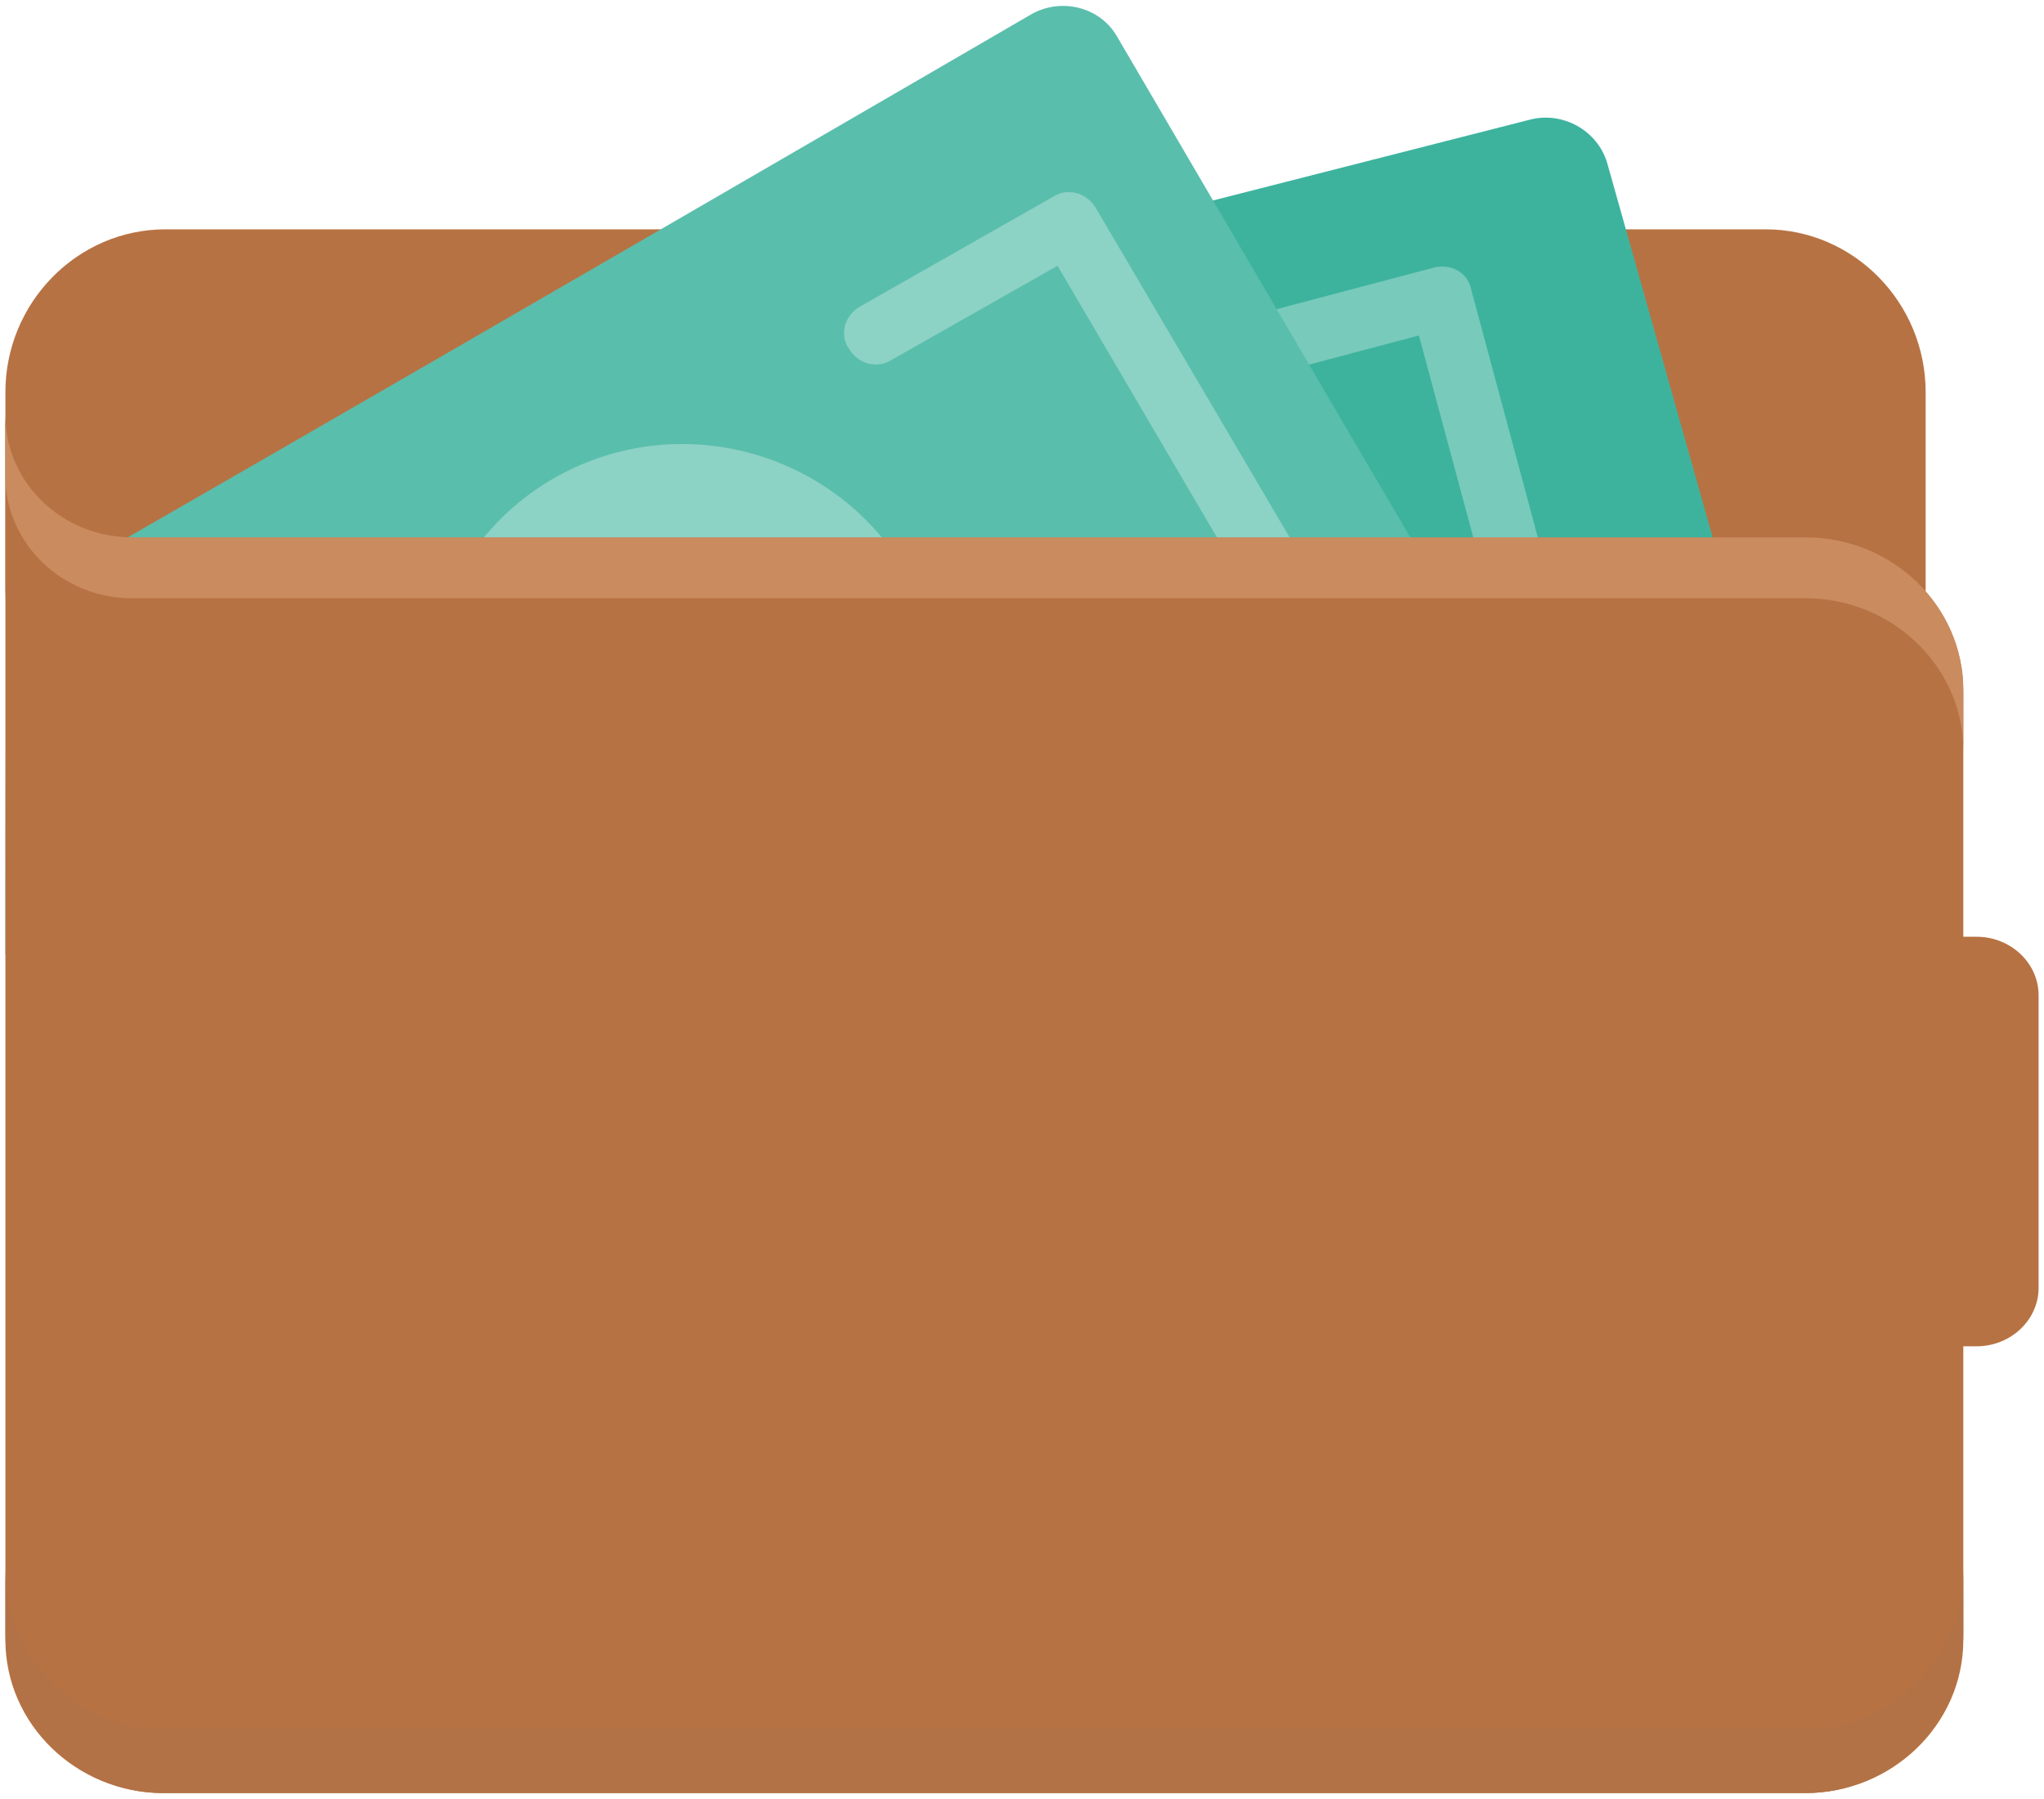
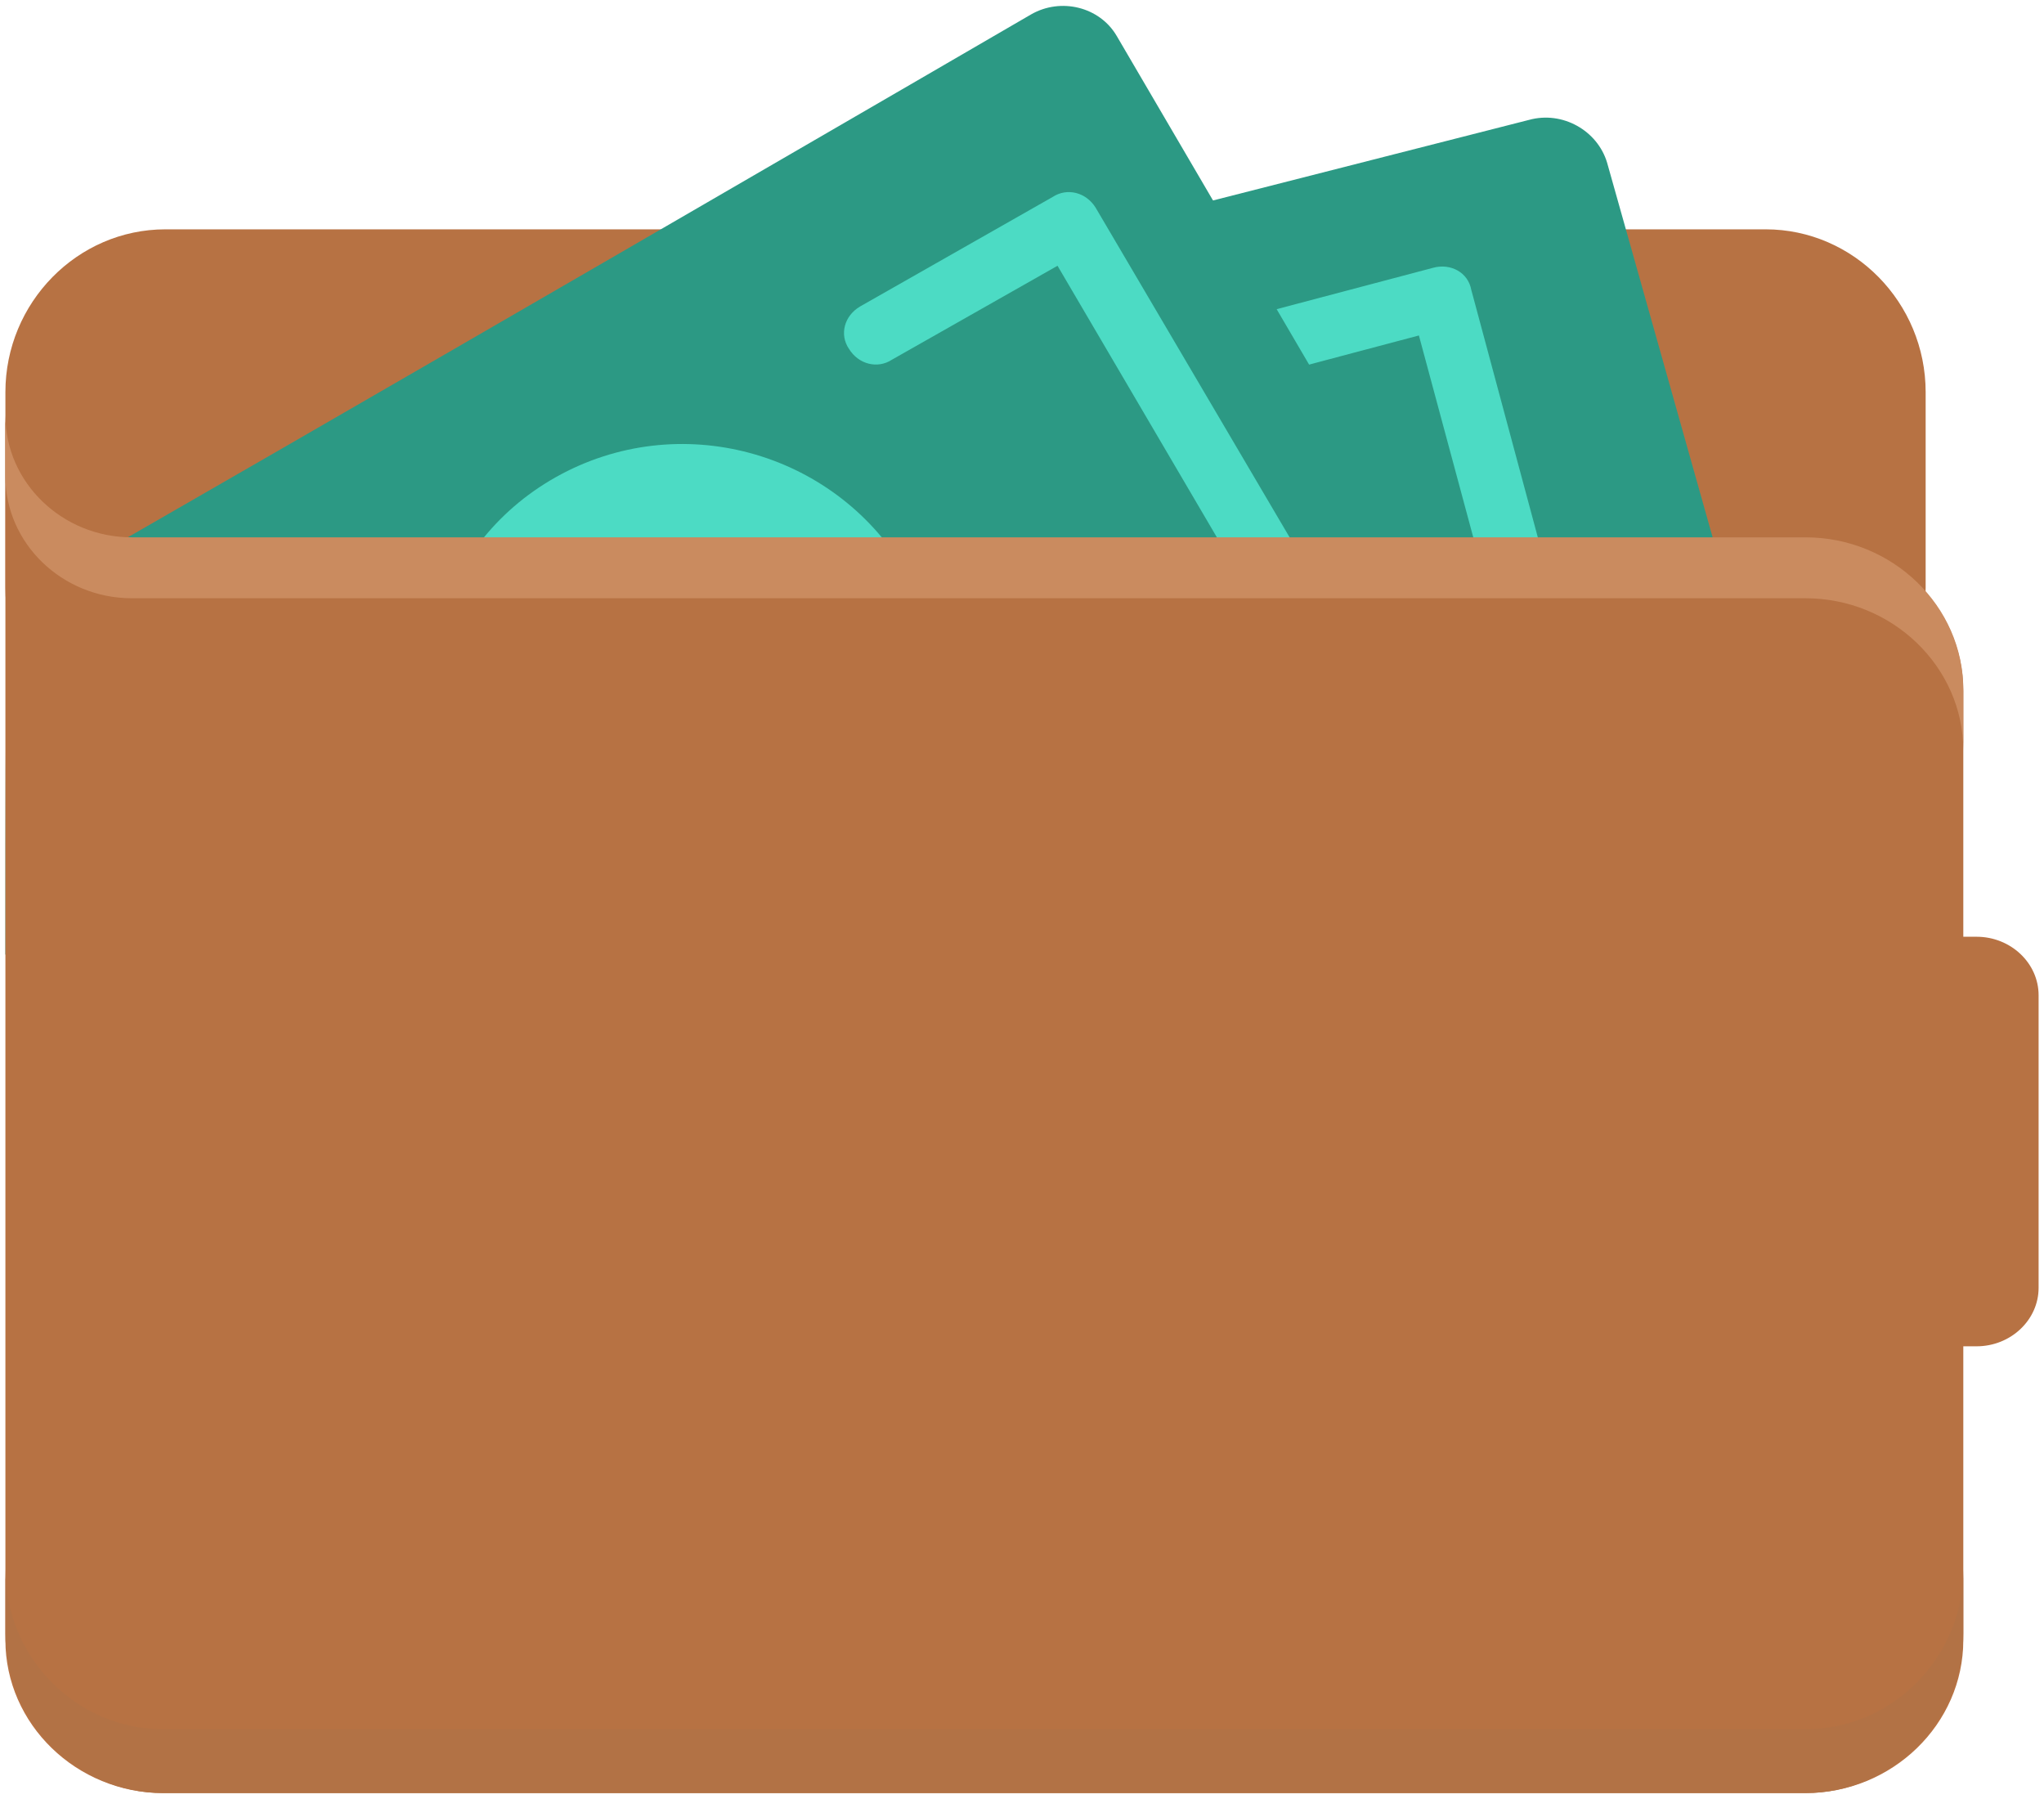
<svg xmlns="http://www.w3.org/2000/svg" width="50px" height="44px" viewBox="0 0 50 44" version="1.1">
  <defs />
-   <g id="Assets" stroke="none" stroke-width="1" fill="none" fill-rule="evenodd">
-     <g id="icon" transform="translate(-1, -1)" fill-rule="nonzero">
-       <path d="M5.046,6.609 L44.191,6.609 C46.344,6.609 48.105,8.401 48.105,10.593 L48.105,15.373 C48.105,17.565 46.344,19.357 44.191,19.357 L5.046,19.357 C2.893,19.357 1.132,17.564 1.132,15.373 L1.132,10.593 C1.132,8.401 2.893,6.609 5.046,6.609 Z" id="Shape" fill="#B77243" />
-       <path d="M14.02,10.148 L38.404,3.932 C39.222,3.707 40.079,4.194 40.313,4.98 L44.364,19.359 C44.598,20.146 44.091,20.969 43.273,21.194 L11.527,29.319 C10.709,29.544 9.852,29.057 9.618,28.271 L6.658,17.711 L14.02,10.148 Z" id="Shape" fill="#3DB39E" />
-       <path d="M39.242,19.411 L34.001,20.797 C33.574,20.913 33.146,20.682 33.069,20.258 C32.952,19.835 33.185,19.411 33.612,19.334 L38.116,18.14 L35.709,9.205 L31.205,10.399 C30.778,10.514 30.351,10.283 30.273,9.86 C30.157,9.436 30.39,9.012 30.817,8.935 L36.059,7.549 C36.486,7.433 36.913,7.664 36.99,8.088 L39.786,18.487 C39.902,18.91 39.669,19.334 39.242,19.411 Z M17.499,25.226 L12.257,26.613 C11.83,26.728 11.403,26.497 11.325,26.074 L8.53,15.675 C8.413,15.252 8.646,14.828 9.073,14.751 L14.315,13.364 C14.742,13.249 15.169,13.48 15.247,13.904 C15.364,14.327 15.13,14.751 14.703,14.828 L10.199,16.022 L12.607,24.957 L17.111,23.763 C17.538,23.647 17.965,23.879 18.042,24.302 C18.159,24.687 17.926,25.111 17.499,25.226 Z" id="Shape" fill="#78CABB" />
-       <path d="M1.17,15.833 C7.947,11.977 26.223,1.352 26.223,1.352 C26.947,0.936 27.899,1.163 28.318,1.881 L35.933,14.888 C36.351,15.606 36.085,16.514 35.361,16.93 L7.49,32.81 C6.767,33.226 5.815,32.999 5.396,32.28 C5.396,32.28 3.264,27.97 1.132,24.34 C1.132,15.833 1.17,18.631 1.17,15.833 Z" id="Shape" fill="#5ABEAC" />
-       <path d="M33.257,15.35 L27.804,6.084 C27.57,5.701 27.103,5.586 26.752,5.816 L22.039,8.496 C21.649,8.726 21.532,9.185 21.766,9.53 C22,9.913 22.467,10.028 22.818,9.798 L26.869,7.5 L31.543,15.464 L27.492,17.762 C27.103,17.992 26.986,18.451 27.22,18.796 C27.453,19.178 27.921,19.293 28.271,19.064 L32.985,16.383 C33.335,16.192 33.491,15.733 33.257,15.35 Z M12.612,26.185 L8.561,28.483 L3.886,20.519 L7.938,18.221 C8.327,17.992 8.444,17.532 8.21,17.187 C7.977,16.805 7.509,16.69 7.159,16.919 L2.445,19.6 C2.056,19.829 1.939,20.289 2.173,20.633 L7.626,29.899 C7.86,30.282 8.327,30.397 8.678,30.167 L13.391,27.487 C13.781,27.257 13.897,26.798 13.664,26.453 C13.469,26.109 13.002,25.955 12.612,26.185 Z M14.599,12.669 C11.599,14.354 10.586,18.106 12.3,21.055 C14.053,24.003 17.832,24.998 20.831,23.314 C23.831,21.629 24.843,17.877 23.129,14.929 C21.377,12.019 17.598,10.985 14.599,12.669 Z M33.257,15.35 L27.804,6.084 C27.57,5.701 27.103,5.586 26.752,5.816 L22.039,8.496 C21.649,8.726 21.532,9.185 21.766,9.53 C22,9.913 22.467,10.028 22.818,9.798 L26.869,7.5 L31.543,15.464 L27.492,17.762 C27.103,17.992 26.986,18.451 27.22,18.796 C27.453,19.178 27.921,19.293 28.271,19.064 L32.985,16.383 C33.335,16.192 33.491,15.733 33.257,15.35 Z M12.612,26.185 L8.561,28.483 L3.886,20.519 L7.938,18.221 C8.327,17.992 8.444,17.532 8.21,17.187 C7.977,16.805 7.509,16.69 7.159,16.919 L2.445,19.6 C2.056,19.829 1.939,20.289 2.173,20.633 L7.626,29.899 C7.86,30.282 8.327,30.397 8.678,30.167 L13.391,27.487 C13.781,27.257 13.897,26.798 13.664,26.453 C13.469,26.109 13.002,25.955 12.612,26.185 Z M14.599,12.669 C11.599,14.354 10.586,18.106 12.3,21.055 C14.053,24.003 17.832,24.998 20.831,23.314 C23.831,21.629 24.843,17.877 23.129,14.929 C21.377,12.019 17.598,10.985 14.599,12.669 Z" id="Shape" fill="#8CD2C5" />
-       <path d="M45.164,44.855 L4.994,44.855 C2.87,44.855 1.132,43.171 1.132,41.111 L1.132,14.157 L45.164,14.157 C47.288,14.157 49.026,15.841 49.026,17.901 L49.026,41.112 C49.026,43.171 47.288,44.855 45.164,44.855 Z M4.222,14.157 L1.132,14.157 L1.132,11.162 C1.132,12.809 2.522,14.157 4.222,14.157 Z" id="Shape" fill="#B77243" />
-       <path d="M49.351,33.928 L43.283,33.928 C40.363,33.928 37.974,31.674 37.974,28.919 C37.974,26.164 40.363,23.911 43.283,23.911 L49.351,23.911 C50.186,23.911 50.868,24.555 50.868,25.342 L50.868,32.497 C50.868,33.284 50.186,33.928 49.351,33.928 Z" id="Shape" fill="#B77243" />
-       <path d="M45.164,43.294 L4.994,43.294 C2.87,43.294 1.132,41.538 1.132,39.391 L1.132,40.952 C1.132,43.099 2.87,44.855 4.994,44.855 L45.164,44.855 C47.288,44.855 49.026,43.099 49.026,40.952 L49.026,39.391 C49.026,41.538 47.288,43.294 45.164,43.294 Z" id="Shape" fill="#B27245" />
-       <path d="M45.164,14.142 L4.222,14.142 C2.522,14.142 1.132,12.801 1.132,11.162 L1.132,12.652 C1.132,14.291 2.522,15.632 4.222,15.632 L45.164,15.632 C47.288,15.632 49.026,17.309 49.026,19.357 L49.026,17.867 C49.026,15.818 47.288,14.142 45.164,14.142 Z" id="Shape" fill="#CA8B5F" />
+   <g id="Homepage" stroke="none" stroke-width="1" fill="none" fill-rule="evenodd">
+     <g id="btc---block" transform="translate(-193, -1940)" fill-rule="nonzero">
+       <g id="products" transform="translate(0, 1726)">
+         <g id="buckets" transform="translate(190, 211)">
+           <g id="wallet">
+             <g transform="translate(3, 0)">
+               <rect id="Rectangle-9" x="0" y="0" width="50" height="50" />
+               <g id="icon" transform="translate(0, 3)">
+                 <path d="M4.046,5.609 L43.191,5.609 C45.344,5.609 47.105,7.401 47.105,9.593 L47.105,14.373 C47.105,16.565 45.344,18.357 43.191,18.357 L4.046,18.357 C1.893,18.357 0.132,16.564 0.132,14.373 L0.132,9.593 C0.132,7.401 1.893,5.609 4.046,5.609 Z" id="Shape" fill="#B77243" />
+                 <path d="M13.02,9.148 L37.404,2.932 C38.222,2.707 39.079,3.194 39.313,3.98 L43.364,18.359 C43.598,19.146 43.091,19.969 42.273,20.194 L10.527,28.319 C9.709,28.544 8.852,28.057 8.618,27.271 L5.658,16.711 L13.02,9.148 Z" id="Shape" fill="#2C9984" />
+                 <path d="M38.242,18.411 L33.001,19.797 C32.574,19.913 32.146,19.682 32.069,19.258 C31.952,18.835 32.185,18.411 32.612,18.334 L37.116,17.14 L34.709,8.205 L30.205,9.399 C29.778,9.514 29.351,9.283 29.273,8.86 C29.157,8.436 29.39,8.012 29.817,7.935 L35.059,6.549 C35.486,6.433 35.913,6.664 35.99,7.088 L38.786,17.487 C38.902,17.91 38.669,18.334 38.242,18.411 Z M16.499,24.226 L11.257,25.613 C10.83,25.728 10.403,25.497 10.325,25.074 L7.53,14.675 C7.413,14.252 7.646,13.828 8.073,13.751 L13.315,12.364 C13.742,12.249 14.169,12.48 14.247,12.904 C14.364,13.327 14.13,13.751 13.703,13.828 L9.199,15.022 L11.607,23.957 L16.111,22.763 C16.538,22.647 16.965,22.879 17.042,23.302 C17.159,23.687 16.926,24.111 16.499,24.226 Z" id="Shape" fill="#4CDBC4" />
+                 <path d="M0.17,14.833 C6.947,10.977 25.223,0.352 25.223,0.352 C25.947,-0.064 26.899,0.163 27.318,0.881 L34.933,13.888 C35.351,14.606 35.085,15.514 34.361,15.93 L6.49,31.81 C5.767,32.226 4.815,31.999 4.396,31.28 C4.396,31.28 2.264,26.97 0.132,23.34 C0.132,14.833 0.17,17.631 0.17,14.833 Z" id="Shape" fill="#2C9984" />
+                 <path d="M32.257,14.35 L26.804,5.084 C26.57,4.701 26.103,4.586 25.752,4.816 L21.039,7.496 C20.649,7.726 20.532,8.185 20.766,8.53 C21,8.913 21.467,9.028 21.818,8.798 L25.869,6.5 L30.543,14.464 L26.492,16.762 C26.103,16.992 25.986,17.451 26.22,17.796 C26.453,18.178 26.921,18.293 27.271,18.064 L31.985,15.383 C32.335,15.192 32.491,14.733 32.257,14.35 Z M11.612,25.185 L7.561,27.483 L2.886,19.519 L6.938,17.221 C7.327,16.992 7.444,16.532 7.21,16.187 C6.977,15.805 6.509,15.69 6.159,15.919 L1.445,18.6 C1.056,18.829 0.939,19.289 1.173,19.633 L6.626,28.899 C6.86,29.282 7.327,29.397 7.678,29.167 L12.391,26.487 C12.781,26.257 12.897,25.798 12.664,25.453 C12.469,25.109 12.002,24.955 11.612,25.185 Z M13.599,11.669 C10.599,13.354 9.586,17.106 11.3,20.055 C13.053,23.003 16.832,23.998 19.831,22.314 C22.831,20.629 23.843,16.877 22.129,13.929 C20.377,11.019 16.598,9.985 13.599,11.669 Z M32.257,14.35 L26.804,5.084 C26.57,4.701 26.103,4.586 25.752,4.816 L21.039,7.496 C20.649,7.726 20.532,8.185 20.766,8.53 C21,8.913 21.467,9.028 21.818,8.798 L25.869,6.5 L30.543,14.464 L26.492,16.762 C26.103,16.992 25.986,17.451 26.22,17.796 C26.453,18.178 26.921,18.293 27.271,18.064 L31.985,15.383 C32.335,15.192 32.491,14.733 32.257,14.35 Z M11.612,25.185 L7.561,27.483 L2.886,19.519 L6.938,17.221 C7.327,16.992 7.444,16.532 7.21,16.187 C6.977,15.805 6.509,15.69 6.159,15.919 L1.445,18.6 C1.056,18.829 0.939,19.289 1.173,19.633 L6.626,28.899 C6.86,29.282 7.327,29.397 7.678,29.167 L12.391,26.487 C12.781,26.257 12.897,25.798 12.664,25.453 C12.469,25.109 12.002,24.955 11.612,25.185 Z M13.599,11.669 C10.599,13.354 9.586,17.106 11.3,20.055 C13.053,23.003 16.832,23.998 19.831,22.314 C22.831,20.629 23.843,16.877 22.129,13.929 C20.377,11.019 16.598,9.985 13.599,11.669 Z" id="Shape" fill="#4CDBC4" />
+                 <path d="M44.164,43.855 L3.994,43.855 C1.87,43.855 0.132,42.171 0.132,40.111 L0.132,13.157 L44.164,13.157 C46.288,13.157 48.026,14.841 48.026,16.901 L48.026,40.112 C48.026,42.171 46.288,43.855 44.164,43.855 Z M3.222,13.157 L0.132,13.157 L0.132,10.162 C0.132,11.809 1.522,13.157 3.222,13.157 Z" id="Shape" fill="#B77243" />
+                 <path d="M48.351,32.928 L42.283,32.928 C39.363,32.928 36.974,30.674 36.974,27.919 C36.974,25.164 39.363,22.911 42.283,22.911 L48.351,22.911 C49.186,22.911 49.868,23.555 49.868,24.342 L49.868,31.497 C49.868,32.284 49.186,32.928 48.351,32.928 Z" id="Shape" fill="#B77243" />
+                 <path d="M44.164,42.294 L3.994,42.294 C1.87,42.294 0.132,40.538 0.132,38.391 L0.132,39.952 C0.132,42.099 1.87,43.855 3.994,43.855 L44.164,43.855 C46.288,43.855 48.026,42.099 48.026,39.952 L48.026,38.391 C48.026,40.538 46.288,42.294 44.164,42.294 Z" id="Shape" fill="#B27245" />
+                 <path d="M44.164,13.142 L3.222,13.142 C1.522,13.142 0.132,11.801 0.132,10.162 L0.132,11.652 C0.132,13.291 1.522,14.632 3.222,14.632 L44.164,14.632 C46.288,14.632 48.026,16.309 48.026,18.357 L48.026,16.867 C48.026,14.818 46.288,13.142 44.164,13.142 Z" id="Shape" fill="#CA8B5F" />
+               </g>
+             </g>
+           </g>
+         </g>
+       </g>
    </g>
  </g>
</svg>
